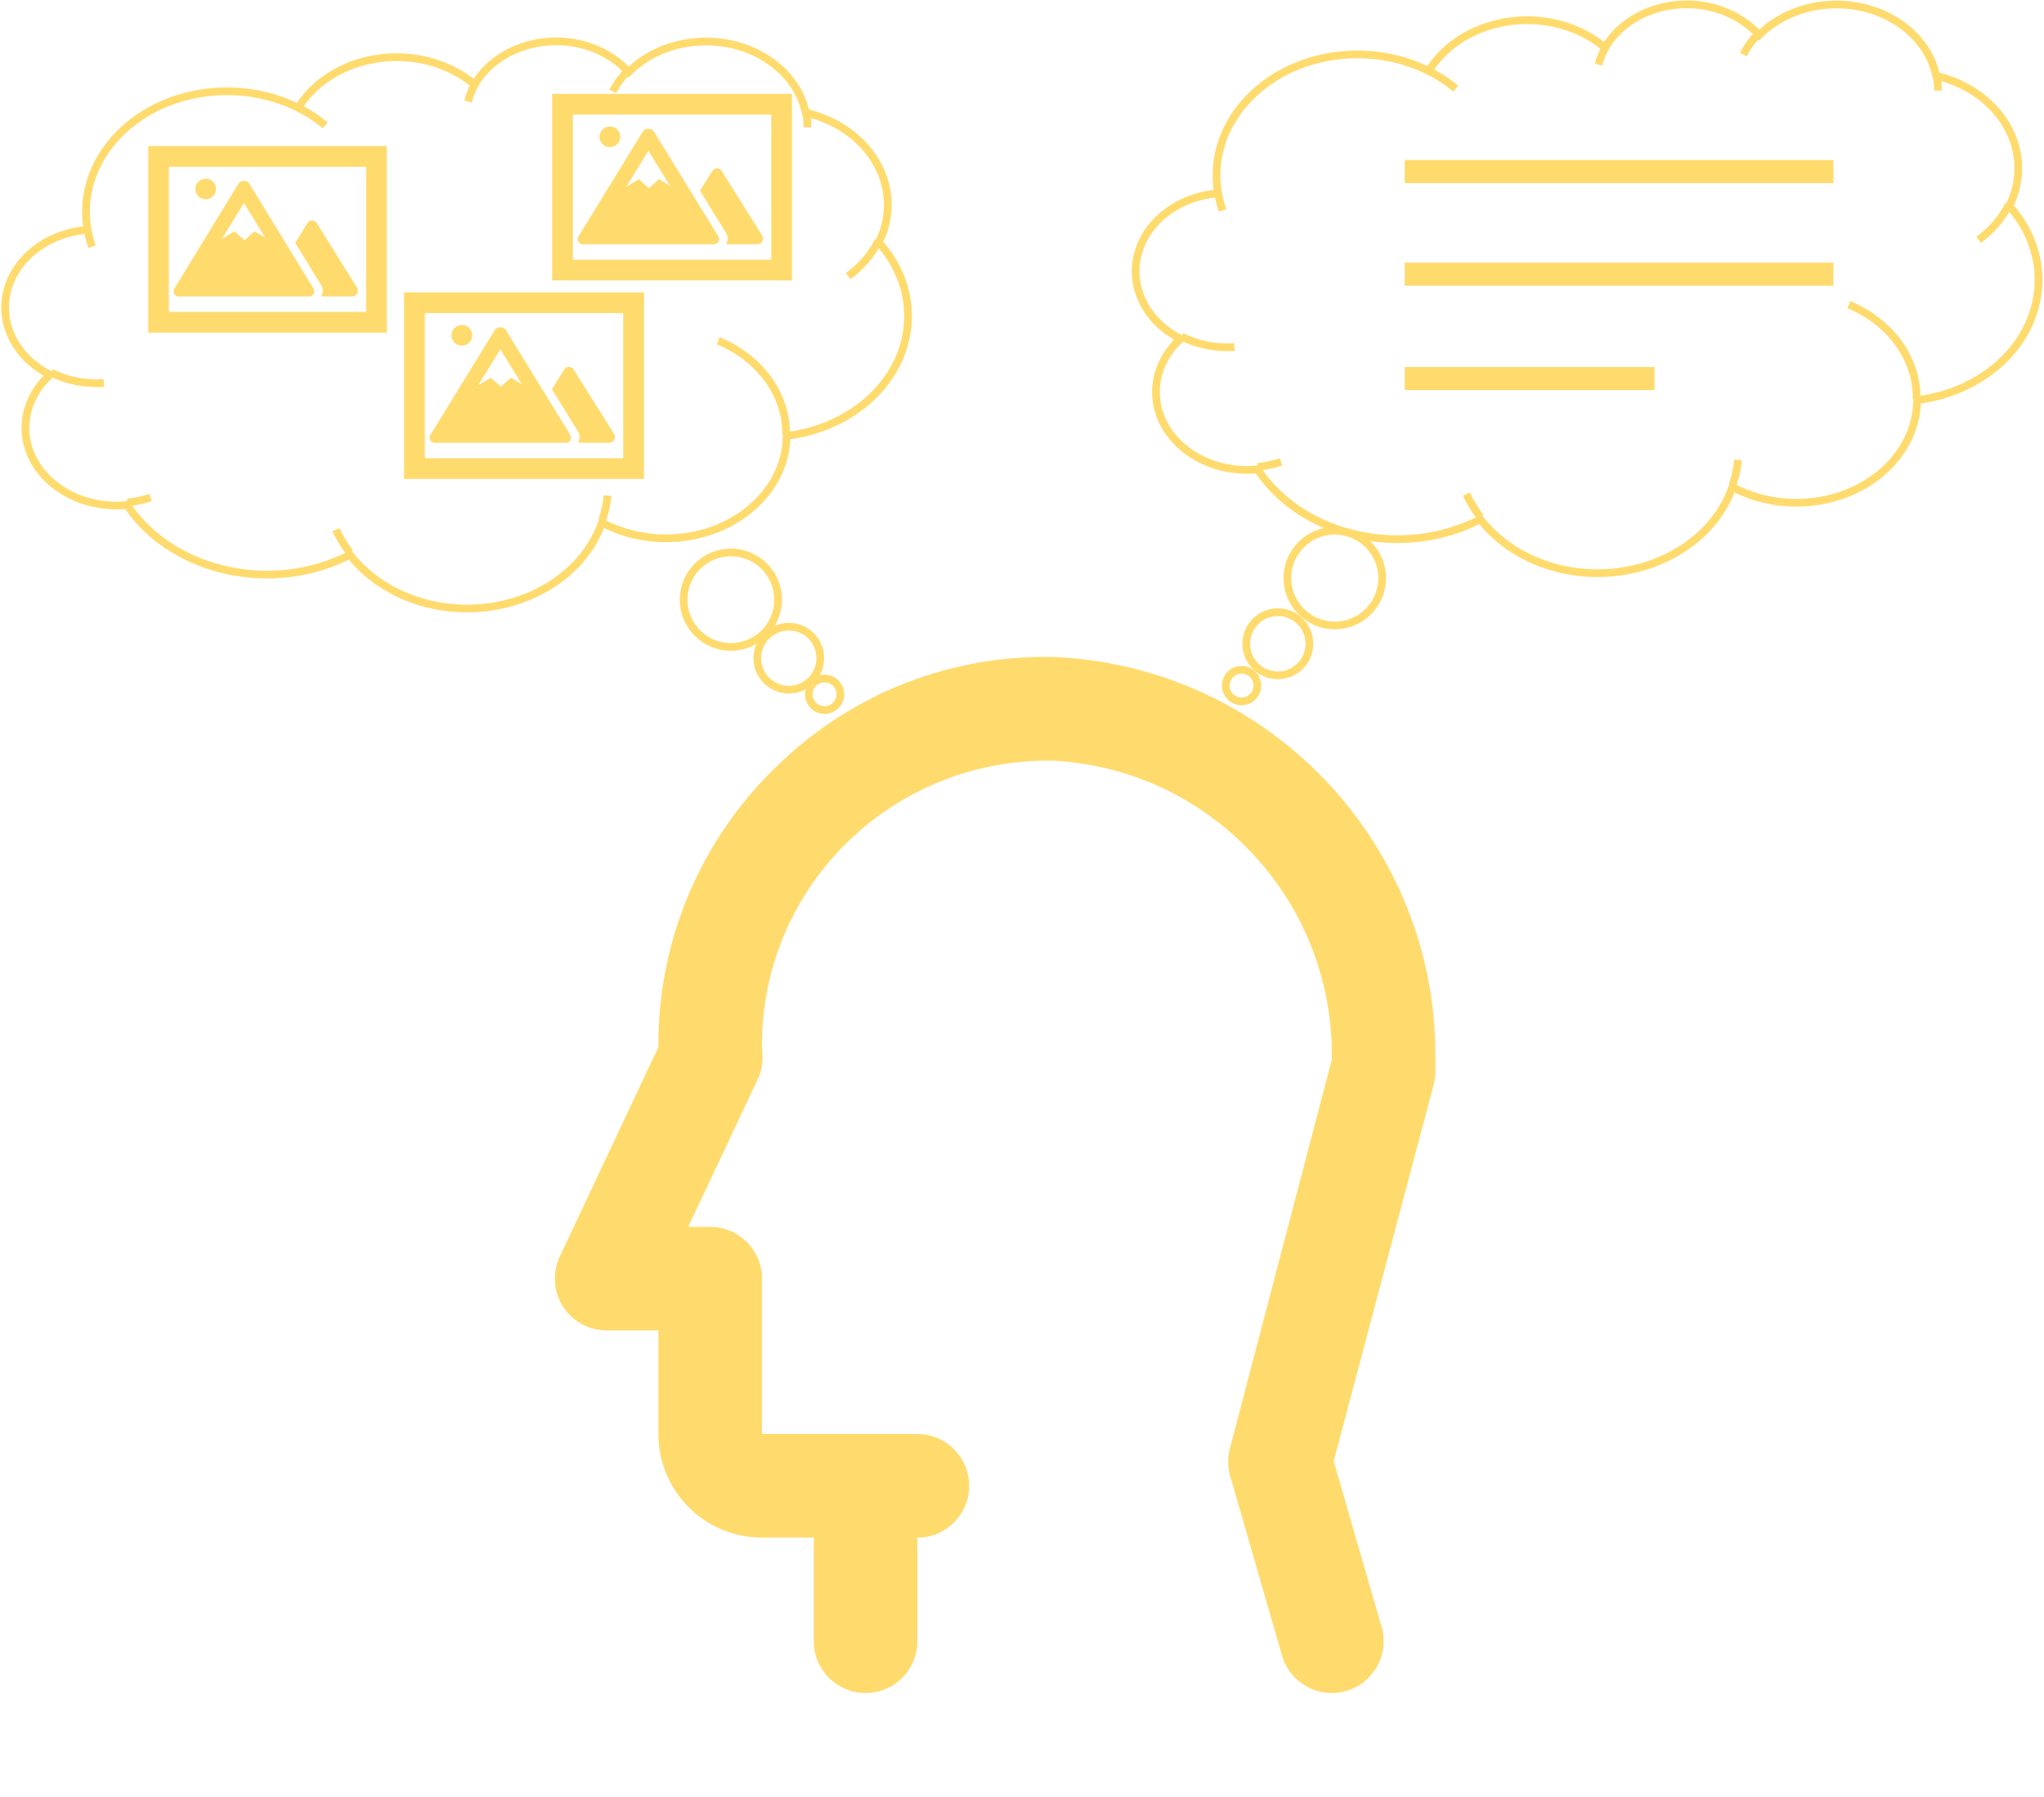
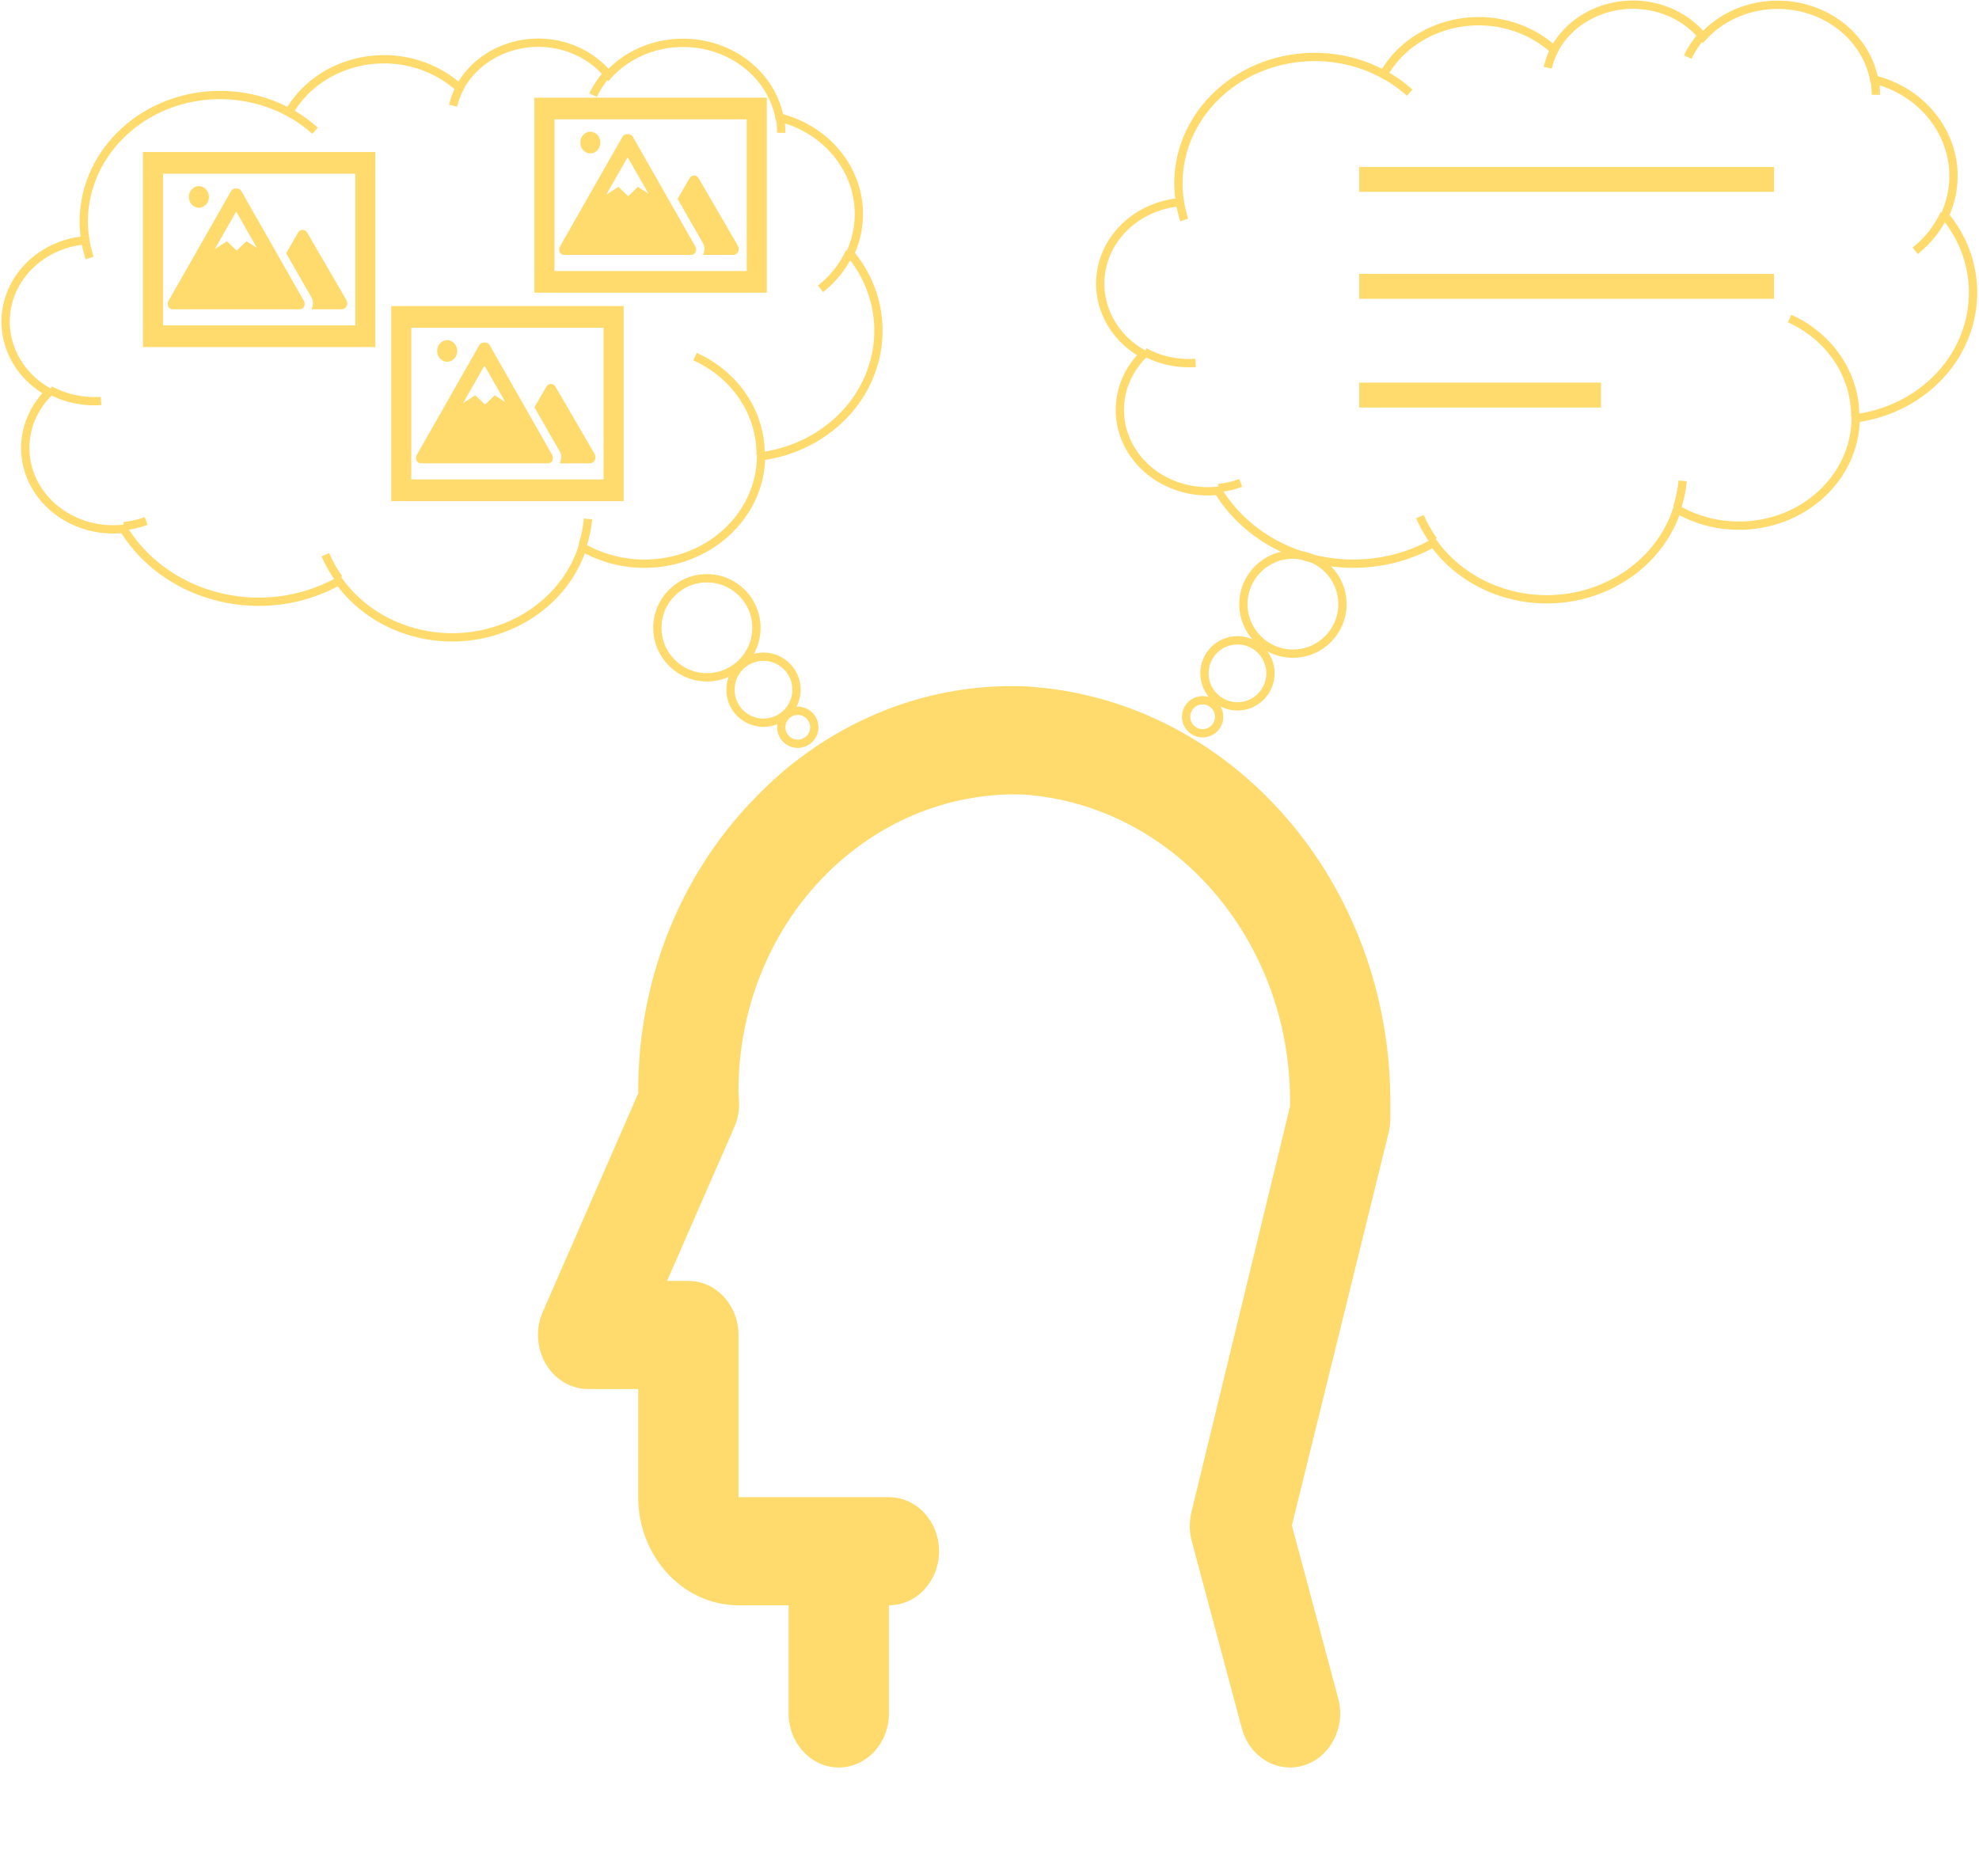
- <svg xmlns="http://www.w3.org/2000/svg" width="1215" height="1068" xml:space="preserve" overflow="hidden">
+ <svg xmlns="http://www.w3.org/2000/svg" width="1092" height="1035" xml:space="preserve" overflow="hidden">
  <defs>
    <clipPath id="clip0">
-       <rect x="1486" y="613" width="1215" height="1068" />
+       <rect x="1486" y="613" width="1092" height="1035" />
    </clipPath>
    <clipPath id="clip1">
-       <rect x="1708" y="941" width="740" height="740" />
+       <rect x="1686" y="931" width="664" height="717" />
    </clipPath>
    <clipPath id="clip2">
-       <rect x="1708" y="941" width="740" height="740" />
+       <rect x="1686" y="931" width="664" height="717" />
    </clipPath>
    <clipPath id="clip3">
-       <rect x="1708" y="941" width="740" height="740" />
+       <rect x="1686" y="931" width="664" height="717" />
    </clipPath>
    <clipPath id="clip4">
-       <rect x="1560" y="668" width="170" height="171" />
+       <rect x="1553" y="666" width="152" height="165" />
    </clipPath>
    <clipPath id="clip5">
-       <rect x="1560" y="668" width="170" height="171" />
+       <rect x="1553" y="666" width="152" height="165" />
    </clipPath>
    <clipPath id="clip6">
-       <rect x="1560" y="668" width="170" height="171" />
+       <rect x="1553" y="666" width="152" height="165" />
    </clipPath>
    <clipPath id="clip7">
-       <rect x="1800" y="638" width="171" height="170" />
+       <rect x="1768" y="636" width="153" height="165" />
    </clipPath>
    <clipPath id="clip8">
-       <rect x="1800" y="638" width="171" height="170" />
+       <rect x="1768" y="636" width="153" height="165" />
    </clipPath>
    <clipPath id="clip9">
-       <rect x="1800" y="638" width="171" height="170" />
+       <rect x="1768" y="636" width="153" height="165" />
    </clipPath>
    <clipPath id="clip10">
-       <rect x="1712" y="755" width="171" height="171" />
+       <rect x="1689" y="752" width="154" height="165" />
    </clipPath>
    <clipPath id="clip11">
-       <rect x="1712" y="755" width="171" height="171" />
+       <rect x="1689" y="752" width="154" height="165" />
    </clipPath>
    <clipPath id="clip12">
-       <rect x="1712" y="755" width="171" height="171" />
+       <rect x="1689" y="752" width="154" height="165" />
    </clipPath>
  </defs>
  <g clip-path="url(#clip0)" transform="translate(-1486 -613)">
    <g clip-path="url(#clip1)">
      <g clip-path="url(#clip2)">
        <g clip-path="url(#clip3)">
-           <path d="M2115.37 1003.68C2052.82 1001.29 1992.07 1024.85 1947.47 1068.77 1902.46 1112.14 1877.14 1172.02 1877.35 1234.52L1877.35 1235.44 1818.73 1359.97C1811.48 1375.35 1818.08 1393.7 1833.47 1400.94 1837.56 1402.87 1842.04 1403.87 1846.56 1403.87L1877.35 1403.87 1877.35 1465.46C1877.39 1499.46 1904.94 1527.01 1938.94 1527.04L1969.73 1527.04 1969.73 1588.62C1969.73 1605.63 1983.51 1619.42 2000.52 1619.42 2017.52 1619.42 2031.31 1605.64 2031.31 1588.63 2031.31 1588.63 2031.31 1588.63 2031.31 1588.62L2031.31 1527.04C2048.32 1527.04 2062.1 1513.26 2062.1 1496.25 2062.1 1479.24 2048.32 1465.46 2031.31 1465.46L1938.94 1465.46 1938.94 1373.08C1938.94 1356.08 1925.15 1342.29 1908.15 1342.29L1895.09 1342.29 1936.35 1254.72C1938.47 1250.26 1939.48 1245.34 1939.28 1240.4L1938.94 1234.52C1938.78 1188.69 1957.36 1144.79 1990.36 1112.99 2023.32 1081.14 2067.72 1063.94 2113.53 1065.26 2206.93 1071.09 2279.23 1149.35 2277.65 1242.93L2217.08 1473.99C2215.66 1479.39 2215.73 1485.07 2217.26 1490.43L2248.06 1597.15C2252.78 1613.49 2269.83 1622.91 2286.18 1618.22 2302.52 1613.51 2311.95 1596.44 2307.24 1580.1 2307.24 1580.1 2307.24 1580.1 2307.24 1580.1L2278.79 1481.56 2338.21 1257.8C2338.89 1255.24 2339.23 1252.56 2339.23 1249.92L2339.23 1242.9C2340.59 1116.12 2241.96 1010.72 2115.37 1003.68Z" fill="#FFDB6E" />
+           <path d="M366.03 55.416C309.828 53.277 255.237 74.441 215.164 113.904 174.728 152.875 151.97 206.675 152.167 262.833L152.167 263.663 99.489 375.547C92.98 389.371 98.91 405.855 112.734 412.364 116.415 414.097 120.432 414.997 124.5 415L152.167 415 152.167 470.333C152.197 500.88 176.953 525.636 207.5 525.667L235.167 525.667 235.167 581C235.164 596.28 247.549 608.669 262.829 608.671 278.109 608.673 290.497 596.288 290.5 581.008 290.5 581.006 290.5 581.002 290.5 581L290.5 525.667C305.78 525.667 318.167 513.28 318.167 498 318.167 482.72 305.78 470.333 290.5 470.333L207.5 470.333 207.5 387.333C207.5 372.053 195.113 359.667 179.833 359.667L168.103 359.667 205.176 280.983C207.082 276.971 207.984 272.556 207.804 268.118L207.5 262.833C207.359 221.654 224.049 182.206 253.703 153.633 283.314 125.022 323.212 109.561 364.37 110.75 448.294 115.989 513.254 186.311 511.833 270.386L457.413 477.997C456.142 482.847 456.199 487.95 457.579 492.771L485.246 588.664C489.489 603.338 504.814 611.806 519.497 607.588 534.179 603.357 542.653 588.026 538.423 573.343 538.422 573.34 538.421 573.339 538.421 573.336L512.857 484.803 566.254 283.749C566.862 281.453 567.167 279.046 567.167 276.667L567.167 270.359C568.393 156.45 479.769 61.743 366.03 55.416Z" fill="#FFDB6E" transform="matrix(1 0 0 1.07831 1686 932)" />
        </g>
      </g>
    </g>
-     <path d="M2209.89 726.932C2203.65 687.583 2235.77 651.346 2281.62 645.994 2300.2 643.825 2319.09 647.067 2335.27 655.201 2352.41 627.469 2392.47 616.93 2424.74 631.661 2430.39 634.236 2435.57 637.501 2440.12 641.353 2453.47 618.365 2485.99 609.026 2512.76 620.493 2520.17 623.667 2526.63 628.257 2531.65 633.911 2553.17 612.172 2591.2 609.486 2616.59 627.913 2627.26 635.657 2634.45 646.339 2636.93 658.127 2672.19 666.384 2692.99 697.659 2683.39 727.983 2682.58 730.532 2681.57 733.03 2680.36 735.458 2708.64 767.055 2701.71 812.342 2664.9 836.61 2653.43 844.164 2639.9 849.055 2625.59 850.811 2625.27 884.804 2592.88 912.14 2553.24 911.867 2540 911.776 2527.04 908.544 2515.81 902.53 2502.4 940.64 2455.63 962.181 2411.35 950.642 2392.79 945.806 2376.76 935.579 2365.98 921.706 2320.64 945.177 2261.79 932.552 2234.54 893.505 2234.19 893.013 2233.86 892.518 2233.52 892.02 2203.85 895.001 2176.97 876.828 2173.49 851.43 2171.63 837.893 2176.84 824.343 2187.72 814.391 2162.03 801.41 2153.4 772.915 2168.45 750.748 2177.13 737.959 2192.35 729.505 2209.44 727.985Z" stroke="#FFDB6E" stroke-width="4.583" stroke-miterlimit="8" fill="none" fill-rule="evenodd" />
-     <path d="M2233.41 1020.55C2233.41 1025.73 2229.2 1029.94 2224.02 1029.94 2218.83 1029.94 2214.63 1025.73 2214.63 1020.55 2214.63 1015.36 2218.83 1011.16 2224.02 1011.16 2229.2 1011.16 2233.41 1015.36 2233.41 1020.55Z" stroke="#FFDB6E" stroke-width="4.583" stroke-miterlimit="8" fill="none" fill-rule="evenodd" />
-     <path d="M2264.34 995.691C2264.34 1006.06 2255.94 1014.47 2245.56 1014.47 2235.19 1014.47 2226.79 1006.06 2226.79 995.691 2226.79 985.32 2235.19 976.913 2245.56 976.913 2255.94 976.913 2264.34 985.32 2264.34 995.691Z" stroke="#FFDB6E" stroke-width="4.583" stroke-miterlimit="8" fill="none" fill-rule="evenodd" />
-     <path d="M2307.58 956.647C2307.58 972.203 2294.97 984.813 2279.41 984.813 2263.85 984.813 2251.24 972.203 2251.24 956.647 2251.24 941.091 2263.85 928.48 2279.41 928.48 2294.97 928.48 2307.58 941.091 2307.58 956.647Z" stroke="#FFDB6E" stroke-width="4.583" stroke-miterlimit="8" fill="none" fill-rule="evenodd" />
-     <path d="M2219.73 819.311C2208.76 820.048 2197.79 817.872 2188.3 813.075M2247.46 887.552C2243.05 889.06 2238.42 890.063 2233.71 890.537M2365.95 920.343C2362.63 916.072 2359.85 911.508 2357.66 906.729M2519.17 886.394C2518.68 891.46 2517.57 896.468 2515.86 901.333M2584.95 794.094C2609.82 804.482 2625.52 826.202 2625.29 849.924M2680.1 734.631C2676.08 742.709 2669.93 749.874 2662.14 755.566M2637 656.954C2637.69 660.215 2638.01 663.526 2637.95 666.841M2522.28 645.421C2524.62 640.86 2527.72 636.612 2531.48 632.812M2436.21 651.43C2437.17 647.66 2438.66 644.008 2440.67 640.556M2335.2 655.123C2341.06 658.066 2346.47 661.609 2351.33 665.673M2212.71 738.034C2211.43 734.404 2210.49 730.693 2209.89 726.935" stroke="#FFDB6E" stroke-width="4.583" stroke-miterlimit="8" fill="none" fill-rule="evenodd" />
-     <path d="M2321 715 2575.83 715" stroke="#FFDB6E" stroke-width="13.75" stroke-miterlimit="8" fill="none" fill-rule="evenodd" />
-     <path d="M2321 776 2575.83 776" stroke="#FFDB6E" stroke-width="13.75" stroke-miterlimit="8" fill="none" fill-rule="evenodd" />
-     <path d="M2321 838 2469.5 838" stroke="#FFDB6E" stroke-width="13.75" stroke-miterlimit="8" fill="none" fill-rule="evenodd" />
-     <path d="M1537.89 748.599C1531.65 709.367 1563.77 673.237 1609.62 667.9 1628.2 665.738 1647.09 668.971 1663.27 677.081 1680.41 649.431 1720.47 638.923 1752.74 653.61 1758.39 656.178 1763.57 659.433 1768.12 663.274 1781.47 640.354 1813.99 631.042 1840.76 642.475 1848.17 645.64 1854.63 650.216 1859.65 655.853 1881.17 634.179 1919.2 631.501 1944.59 649.873 1955.26 657.595 1962.45 668.245 1964.93 679.998 2000.19 688.23 2020.99 719.413 2011.39 749.647 2010.58 752.189 2009.57 754.679 2008.36 757.1 2036.64 788.603 2029.71 833.757 1992.9 857.953 1981.43 865.485 1967.9 870.361 1953.59 872.112 1953.27 906.004 1920.88 933.259 1881.24 932.987 1868 932.896 1855.04 929.674 1843.81 923.678 1830.4 961.675 1783.63 983.152 1739.35 971.647 1720.79 966.826 1704.76 956.629 1693.98 942.797 1648.64 966.199 1589.79 953.61 1562.54 914.68 1562.19 914.189 1561.86 913.696 1561.52 913.199 1531.85 916.171 1504.97 898.052 1501.49 872.729 1499.63 859.232 1504.84 845.722 1515.72 835.8 1490.03 822.857 1481.4 794.447 1496.45 772.345 1505.13 759.594 1520.35 751.165 1537.44 749.649Z" stroke="#FFDB6E" stroke-width="4.583" stroke-miterlimit="8" fill="none" fill-rule="evenodd" />
-     <path d="M1985.5 1025.71C1985.5 1030.89 1981.31 1035.08 1976.14 1035.08 1970.97 1035.08 1966.78 1030.89 1966.78 1025.71 1966.78 1020.54 1970.97 1016.35 1976.14 1016.35 1981.31 1016.35 1985.5 1020.54 1985.5 1025.71Z" stroke="#FFDB6E" stroke-width="4.583" stroke-miterlimit="8" fill="none" fill-rule="evenodd" />
-     <path d="M1973.6 1004.25C1973.6 1014.59 1965.22 1022.98 1954.88 1022.98 1944.54 1022.98 1936.16 1014.59 1936.16 1004.25 1936.16 993.912 1944.54 985.53 1954.88 985.53 1965.22 985.53 1973.6 993.912 1973.6 1004.25Z" stroke="#FFDB6E" stroke-width="4.583" stroke-miterlimit="8" fill="none" fill-rule="evenodd" />
-     <path d="M1948.53 969.49C1948.53 985 1935.95 997.573 1920.44 997.573 1904.93 997.573 1892.36 985 1892.36 969.49 1892.36 953.98 1904.93 941.407 1920.44 941.407 1935.95 941.407 1948.53 953.98 1948.53 969.49Z" stroke="#FFDB6E" stroke-width="4.583" stroke-miterlimit="8" fill="none" fill-rule="evenodd" />
-     <path d="M1547.73 840.705C1536.76 841.44 1525.79 839.27 1516.3 834.488M1575.46 908.745C1571.05 910.247 1566.42 911.248 1561.71 911.72M1693.95 941.438C1690.63 937.18 1687.85 932.629 1685.66 927.864M1847.17 907.59C1846.68 912.641 1845.57 917.633 1843.86 922.484M1912.95 815.562C1937.82 825.92 1953.52 847.576 1953.29 871.227M2008.1 756.276C2004.08 764.329 1997.93 771.474 1990.14 777.148M1965 678.828C1965.69 682.08 1966.01 685.381 1965.95 688.686M1850.28 667.329C1852.62 662.782 1855.72 658.547 1859.48 654.758M1764.21 673.32C1765.17 669.562 1766.66 665.92 1768.67 662.478M1663.2 677.003C1669.06 679.937 1674.47 683.469 1679.33 687.521M1540.71 759.669C1539.43 756.049 1538.49 752.349 1537.89 748.602" stroke="#FFDB6E" stroke-width="4.583" stroke-miterlimit="8" fill="none" fill-rule="evenodd" />
+     <path d="M2136.92 723.606C2131.33 685.421 2160.15 650.256 2201.29 645.062 2217.97 642.957 2234.92 646.103 2249.44 653.997 2264.82 627.086 2300.77 616.858 2329.73 631.153 2334.8 633.653 2339.44 636.821 2343.53 640.559 2355.51 618.251 2384.7 609.188 2408.72 620.316 2415.36 623.396 2421.16 627.85 2425.67 633.336 2444.98 612.241 2479.1 609.635 2501.89 627.516 2511.46 635.031 2517.92 645.397 2520.14 656.836 2551.79 664.849 2570.45 695.199 2561.84 724.625 2561.11 727.099 2560.2 729.523 2559.12 731.88 2584.49 762.541 2578.28 806.489 2545.24 830.039 2534.96 837.37 2522.81 842.116 2509.97 843.82 2509.68 876.807 2480.62 903.334 2445.04 903.069 2433.16 902.981 2421.53 899.845 2411.45 894.008 2399.42 930.991 2357.45 951.895 2317.71 940.697 2301.06 936.004 2286.67 926.08 2277 912.617 2236.31 935.394 2183.5 923.142 2159.04 885.251 2158.73 884.773 2158.43 884.293 2158.13 883.809 2131.51 886.702 2107.39 869.067 2104.26 844.421 2102.59 831.284 2107.27 818.134 2117.03 808.477 2093.98 795.88 2086.23 768.229 2099.73 746.717 2107.52 734.307 2121.19 726.102 2136.52 724.627Z" stroke="#FFDB6E" stroke-width="4.583" stroke-miterlimit="8" fill="none" fill-rule="evenodd" />
+     <path d="M2158.71 1008.53C2158.71 1013.57 2154.64 1017.64 2149.6 1017.64 2144.57 1017.64 2140.49 1013.57 2140.49 1008.53 2140.49 1003.5 2144.57 999.422 2149.6 999.422 2154.64 999.422 2158.71 1003.5 2158.71 1008.53Z" stroke="#FFDB6E" stroke-width="4.583" stroke-miterlimit="8" fill="none" fill-rule="evenodd" />
+     <path d="M2187.04 984.563C2187.04 994.627 2178.88 1002.79 2168.82 1002.79 2158.75 1002.79 2150.6 994.627 2150.6 984.563 2150.6 974.499 2158.75 966.341 2168.82 966.341 2178.88 966.341 2187.04 974.499 2187.04 984.563Z" stroke="#FFDB6E" stroke-width="4.583" stroke-miterlimit="8" fill="none" fill-rule="evenodd" />
+     <path d="M2226.76 946.374C2226.76 961.47 2214.53 973.708 2199.43 973.708 2184.33 973.708 2172.1 961.47 2172.1 946.374 2172.1 931.278 2184.33 919.041 2199.43 919.041 2214.53 919.041 2226.76 931.278 2226.76 946.374Z" stroke="#FFDB6E" stroke-width="4.583" stroke-miterlimit="8" fill="none" fill-rule="evenodd" />
+     <path d="M2145.75 813.251C2135.91 813.967 2126.07 811.855 2117.55 807.2M2170.64 879.474C2166.68 880.937 2162.53 881.91 2158.3 882.37M2276.97 911.295C2273.99 907.15 2271.5 902.721 2269.53 898.083M2414.47 878.35C2414.03 883.266 2413.03 888.125 2411.5 892.847M2473.5 788.78C2495.82 798.862 2509.9 819.939 2509.7 842.958M2558.89 731.077C2555.28 738.915 2549.76 745.869 2542.77 751.392M2520.21 655.698C2520.83 658.863 2521.11 662.076 2521.06 665.292M2417.26 644.506C2419.36 640.08 2422.14 635.958 2425.52 632.27M2340.02 650.337C2340.88 646.679 2342.22 643.135 2344.02 639.785M2249.38 653.921C2254.63 656.777 2259.49 660.215 2263.85 664.159M2139.45 734.38C2138.3 730.857 2137.46 727.255 2136.93 723.608" stroke="#FFDB6E" stroke-width="4.583" stroke-miterlimit="8" fill="none" fill-rule="evenodd" />
+     <path d="M2236 712 2464.93 712" stroke="#FFDB6E" stroke-width="13.75" stroke-miterlimit="8" fill="none" fill-rule="evenodd" />
+     <path d="M2236 771 2464.93 771" stroke="#FFDB6E" stroke-width="13.75" stroke-miterlimit="8" fill="none" fill-rule="evenodd" />
+     <path d="M2236 831 2369.41 831" stroke="#FFDB6E" stroke-width="13.75" stroke-miterlimit="8" fill="none" fill-rule="evenodd" />
+     <path d="M1532.92 744.606C1527.33 706.421 1556.15 671.256 1597.29 666.062 1613.97 663.957 1630.92 667.103 1645.44 674.997 1660.82 648.086 1696.77 637.858 1725.73 652.153 1730.8 654.653 1735.44 657.821 1739.53 661.559 1751.51 639.251 1780.7 630.188 1804.72 641.316 1811.36 644.396 1817.16 648.85 1821.67 654.336 1840.98 633.241 1875.1 630.635 1897.89 648.516 1907.46 656.031 1913.92 666.397 1916.14 677.836 1947.79 685.849 1966.45 716.199 1957.84 745.625 1957.11 748.099 1956.2 750.523 1955.12 752.88 1980.49 783.541 1974.28 827.489 1941.24 851.039 1930.96 858.37 1918.81 863.116 1905.97 864.82 1905.68 897.807 1876.62 924.334 1841.04 924.069 1829.16 923.981 1817.53 920.845 1807.45 915.008 1795.42 951.991 1753.45 972.895 1713.71 961.697 1697.06 957.004 1682.67 947.08 1673 933.617 1632.31 956.394 1579.5 944.142 1555.04 906.251 1554.73 905.773 1554.43 905.293 1554.13 904.809 1527.51 907.702 1503.39 890.067 1500.26 865.421 1498.59 852.284 1503.27 839.134 1513.03 829.477 1489.98 816.88 1482.23 789.229 1495.73 767.717 1503.52 755.307 1517.19 747.102 1532.52 745.627Z" stroke="#FFDB6E" stroke-width="4.583" stroke-miterlimit="8" fill="none" fill-rule="evenodd" />
+     <path d="M1935.32 1014.32C1935.32 1019.35 1931.24 1023.43 1926.2 1023.43 1921.17 1023.43 1917.09 1019.35 1917.09 1014.32 1917.09 1009.29 1921.17 1005.21 1926.2 1005.21 1931.24 1005.21 1935.32 1009.29 1935.32 1014.32Z" stroke="#FFDB6E" stroke-width="4.583" stroke-miterlimit="8" fill="none" fill-rule="evenodd" />
+     <path d="M1925.5 993.601C1925.5 1003.66 1917.34 1011.82 1907.28 1011.82 1897.22 1011.82 1889.06 1003.66 1889.06 993.601 1889.06 983.537 1897.22 975.379 1907.28 975.379 1917.34 975.379 1925.5 983.537 1925.5 993.601Z" stroke="#FFDB6E" stroke-width="4.583" stroke-miterlimit="8" fill="none" fill-rule="evenodd" />
+     <path d="M1903.4 959.427C1903.4 974.523 1891.16 986.76 1876.07 986.76 1860.97 986.76 1848.73 974.523 1848.73 959.427 1848.73 944.331 1860.97 932.094 1876.07 932.094 1891.16 932.094 1903.4 944.331 1903.4 959.427Z" stroke="#FFDB6E" stroke-width="4.583" stroke-miterlimit="8" fill="none" fill-rule="evenodd" />
+     <path d="M1541.75 834.251C1531.91 834.967 1522.07 832.855 1513.55 828.2M1566.64 900.474C1562.68 901.937 1558.53 902.91 1554.3 903.37M1672.97 932.295C1669.99 928.15 1667.5 923.721 1665.53 919.083M1810.47 899.35C1810.03 904.266 1809.03 909.125 1807.5 913.847M1869.5 809.78C1891.82 819.862 1905.9 840.939 1905.7 863.958M1954.89 752.077C1951.28 759.915 1945.76 766.869 1938.77 772.392M1916.21 676.698C1916.83 679.863 1917.11 683.076 1917.06 686.292M1813.26 665.506C1815.36 661.08 1818.14 656.958 1821.52 653.27M1736.02 671.337C1736.88 667.679 1738.22 664.135 1740.02 660.785M1645.38 674.921C1650.63 677.777 1655.49 681.215 1659.85 685.159M1535.45 755.38C1534.3 751.857 1533.46 748.255 1532.93 744.608" stroke="#FFDB6E" stroke-width="4.583" stroke-miterlimit="8" fill="none" fill-rule="evenodd" />
    <g clip-path="url(#clip4)">
      <g clip-path="url(#clip5)">
        <g clip-path="url(#clip6)">
-           <path d="M136.5 114.8 112.543 76.615C112.114 75.915 111.351 75.49 110.53 75.495 109.706 75.495 108.939 75.918 108.5 76.615L101.5 87.85 116.515 112.14C117.786 114.062 118.059 116.476 117.25 118.633L134.225 118.633C135.615 118.702 136.798 117.631 136.868 116.241 136.893 115.735 136.765 115.233 136.5 114.8Z" stroke="#FFDB6E" stroke-width="1.75" fill="#FFDB6E" transform="matrix(1 0 0 1.00595 1561 669)" />
-           <path d="M110.425 115.028 72.362 53.095C71.874 52.464 71.112 52.106 70.315 52.133L70 52.133 69.685 52.133C68.888 52.106 68.126 52.464 67.638 53.095L29.575 115.028C29.036 115.782 28.962 116.774 29.383 117.6 29.807 118.349 30.649 118.759 31.5 118.633L108.5 118.633C109.351 118.759 110.193 118.349 110.618 117.6 111.038 116.774 110.964 115.782 110.425 115.028ZM76.37 82.11 70.315 87.5 64.26 82.11 54.25 88.165 70 62.633 85.33 87.5Z" stroke="#FFDB6E" stroke-width="1.75" fill="#FFDB6E" transform="matrix(1 0 0 1.00595 1561 669)" />
-           <path d="M52.5 56C52.5 58.9 50.15 61.25 47.25 61.25 44.35 61.25 42 58.9 42 56 42 53.1 44.35 50.75 47.25 50.75 50.15 50.75 52.5 53.1 52.5 56Z" stroke="#FFDB6E" stroke-width="1.75" fill="#FFDB6E" transform="matrix(1 0 0 1.00595 1561 669)" />
-           <path d="M24.5 129.5 24.5 42 143.5 42 143.5 129.5ZM154 140 154 31.5 14 31.5 14 140Z" stroke="#FFDB6E" stroke-width="1.75" fill="#FFDB6E" transform="matrix(1 0 0 1.00595 1561 669)" />
+           <path d="M123.5 103.867 101.824 69.318C101.436 68.685 100.746 68.301 100.003 68.305 99.257 68.305 98.564 68.687 98.167 69.318L91.833 79.483 105.418 101.46C106.568 103.198 106.815 105.383 106.083 107.334L121.442 107.334C122.699 107.397 123.77 106.428 123.832 105.171 123.855 104.712 123.74 104.258 123.5 103.867Z" stroke="#FFDB6E" stroke-width="1.583" fill="#FFDB6E" transform="matrix(1 0 0 1.07895 1553 667)" />
+           <path d="M99.908 104.072 65.471 48.038C65.029 47.468 64.34 47.144 63.618 47.167L63.333 47.167 63.048 47.167C62.327 47.144 61.638 47.468 61.196 48.038L26.758 104.072C26.27 104.755 26.203 105.652 26.584 106.4 26.968 107.077 27.73 107.449 28.5 107.334L98.167 107.334C98.937 107.449 99.698 107.077 100.082 106.4 100.463 105.652 100.396 104.755 99.908 104.072ZM69.097 74.29 63.618 79.167 58.14 74.29 49.083 79.768 63.333 56.667 77.203 79.167Z" stroke="#FFDB6E" stroke-width="1.583" fill="#FFDB6E" transform="matrix(1 0 0 1.07895 1553 667)" />
+           <path d="M47.5 50.667C47.5 53.29 45.373 55.417 42.75 55.417 40.127 55.417 38 53.29 38 50.667 38 48.043 40.127 45.917 42.75 45.917 45.373 45.917 47.5 48.043 47.5 50.667Z" stroke="#FFDB6E" stroke-width="1.583" fill="#FFDB6E" transform="matrix(1 0 0 1.07895 1553 667)" />
+           <path d="M22.167 117.167 22.167 38 129.833 38 129.833 117.167ZM139.333 126.667 139.333 28.5 12.667 28.5 12.667 126.667Z" stroke="#FFDB6E" stroke-width="1.583" fill="#FFDB6E" transform="matrix(1 0 0 1.07895 1553 667)" />
        </g>
      </g>
    </g>
    <g clip-path="url(#clip7)">
      <g clip-path="url(#clip8)">
        <g clip-path="url(#clip9)">
-           <path d="M1938.31 753.483 1914.21 715.071C1913.78 714.367 1913.01 713.94 1912.19 713.944 1911.36 713.944 1910.59 714.37 1910.15 715.071L1903.1 726.373 1918.21 750.808C1919.49 752.741 1919.76 755.169 1918.95 757.339L1936.02 757.339C1937.42 757.409 1938.61 756.332 1938.68 754.933 1938.71 754.424 1938.58 753.919 1938.31 753.483Z" stroke="#FFDB6E" stroke-width="1.76" fill="#FFDB6E" />
-           <path d="M1912.08 753.712 1873.79 691.411C1873.3 690.776 1872.54 690.416 1871.73 690.443L1871.42 690.443 1871.1 690.443C1870.3 690.416 1869.53 690.776 1869.04 691.411L1830.75 753.712C1830.21 754.471 1830.13 755.469 1830.56 756.3 1830.98 757.053 1831.83 757.466 1832.69 757.339L1910.15 757.339C1911 757.466 1911.85 757.053 1912.28 756.3 1912.7 755.469 1912.62 754.471 1912.08 753.712ZM1877.82 720.599 1871.73 726.021 1865.64 720.599 1855.57 726.69 1871.42 701.005 1886.84 726.021Z" stroke="#FFDB6E" stroke-width="1.76" fill="#FFDB6E" />
-           <path d="M1853.81 694.333C1853.81 697.25 1851.45 699.615 1848.53 699.615 1845.61 699.615 1843.25 697.25 1843.25 694.333 1843.25 691.417 1845.61 689.052 1848.53 689.052 1851.45 689.052 1853.81 691.417 1853.81 694.333Z" stroke="#FFDB6E" stroke-width="1.76" fill="#FFDB6E" />
-           <path d="M1825.65 768.271 1825.65 680.25 1945.35 680.25 1945.35 768.271ZM1955.92 778.833 1955.92 669.688 1815.08 669.688 1815.08 778.833Z" stroke="#FFDB6E" stroke-width="1.76" fill="#FFDB6E" />
+           <path d="M123.5 103.867 101.824 69.318C101.436 68.685 100.746 68.301 100.003 68.305 99.257 68.305 98.564 68.687 98.167 69.318L91.833 79.483 105.418 101.46C106.568 103.198 106.815 105.383 106.083 107.334L121.442 107.334C122.699 107.397 123.77 106.428 123.832 105.171 123.855 104.712 123.74 104.258 123.5 103.867Z" stroke="#FFDB6E" stroke-width="1.583" fill="#FFDB6E" transform="matrix(1 0 0 1.07895 1769 637)" />
+           <path d="M99.908 104.072 65.471 48.038C65.029 47.468 64.34 47.144 63.618 47.167L63.333 47.167 63.048 47.167C62.327 47.144 61.638 47.468 61.196 48.038L26.758 104.072C26.27 104.755 26.203 105.652 26.584 106.4 26.968 107.077 27.73 107.449 28.5 107.334L98.167 107.334C98.937 107.449 99.698 107.077 100.082 106.4 100.463 105.652 100.396 104.755 99.908 104.072ZM69.097 74.29 63.618 79.167 58.14 74.29 49.083 79.768 63.333 56.667 77.203 79.167Z" stroke="#FFDB6E" stroke-width="1.583" fill="#FFDB6E" transform="matrix(1 0 0 1.07895 1769 637)" />
+           <path d="M47.5 50.667C47.5 53.29 45.373 55.417 42.75 55.417 40.127 55.417 38 53.29 38 50.667 38 48.043 40.127 45.917 42.75 45.917 45.373 45.917 47.5 48.043 47.5 50.667Z" stroke="#FFDB6E" stroke-width="1.583" fill="#FFDB6E" transform="matrix(1 0 0 1.07895 1769 637)" />
+           <path d="M22.167 117.167 22.167 38 129.833 38 129.833 117.167ZM139.333 126.667 139.333 28.5 12.667 28.5 12.667 126.667Z" stroke="#FFDB6E" stroke-width="1.583" fill="#FFDB6E" transform="matrix(1 0 0 1.07895 1769 637)" />
        </g>
      </g>
    </g>
    <g clip-path="url(#clip10)">
      <g clip-path="url(#clip11)">
        <g clip-path="url(#clip12)">
-           <path d="M1850.31 871.483 1826.21 833.071C1825.78 832.367 1825.01 831.94 1824.19 831.944 1823.36 831.944 1822.59 832.369 1822.15 833.071L1815.1 844.373 1830.21 868.807C1831.49 870.74 1831.76 873.169 1830.95 875.339L1848.02 875.339C1849.42 875.409 1850.61 874.331 1850.68 872.933 1850.71 872.424 1850.58 871.918 1850.31 871.483Z" stroke="#FFDB6E" stroke-width="1.76" fill="#FFDB6E" />
-           <path d="M1824.08 871.712 1785.79 809.411C1785.3 808.776 1784.54 808.416 1783.73 808.443L1783.42 808.443 1783.1 808.443C1782.3 808.416 1781.53 808.776 1781.04 809.411L1742.75 871.712C1742.21 872.471 1742.13 873.469 1742.56 874.3 1742.98 875.053 1743.83 875.466 1744.69 875.339L1822.15 875.339C1823 875.466 1823.85 875.053 1824.28 874.3 1824.7 873.469 1824.62 872.471 1824.08 871.712ZM1789.82 838.599 1783.73 844.021 1777.64 838.599 1767.57 844.69 1783.42 819.005 1798.84 844.021Z" stroke="#FFDB6E" stroke-width="1.76" fill="#FFDB6E" />
-           <path d="M1765.81 812.333C1765.81 815.25 1763.45 817.615 1760.53 817.615 1757.61 817.615 1755.25 815.25 1755.25 812.333 1755.25 809.417 1757.61 807.052 1760.53 807.052 1763.45 807.052 1765.81 809.417 1765.81 812.333Z" stroke="#FFDB6E" stroke-width="1.76" fill="#FFDB6E" />
-           <path d="M1737.65 886.271 1737.65 798.25 1857.35 798.25 1857.35 886.271ZM1867.92 896.833 1867.92 787.687 1727.08 787.687 1727.08 896.833Z" stroke="#FFDB6E" stroke-width="1.76" fill="#FFDB6E" />
+           <path d="M123.5 103.867 101.824 69.319C101.436 68.685 100.746 68.301 100.004 68.305 99.258 68.305 98.564 68.688 98.167 69.319L91.834 79.484 105.419 101.46C106.568 103.199 106.815 105.383 106.084 107.334L121.442 107.334C122.7 107.397 123.77 106.429 123.833 105.171 123.856 104.713 123.74 104.258 123.5 103.867Z" stroke="#FFDB6E" stroke-width="1.583" fill="#FFDB6E" transform="matrix(1 0 0 1.07895 1690 752)" />
+           <path d="M99.909 104.073 65.471 48.038C65.029 47.468 64.34 47.144 63.618 47.168L63.334 47.168 63.048 47.168C62.327 47.144 61.638 47.468 61.196 48.038L26.758 104.073C26.271 104.755 26.203 105.653 26.584 106.4 26.968 107.078 27.73 107.449 28.5 107.334L98.167 107.334C98.937 107.449 99.699 107.078 100.083 106.4 100.463 105.653 100.396 104.755 99.909 104.073ZM69.097 74.29 63.618 79.167 58.14 74.29 49.083 79.769 63.334 56.668 77.204 79.167Z" stroke="#FFDB6E" stroke-width="1.583" fill="#FFDB6E" transform="matrix(1 0 0 1.07895 1690 752)" />
+           <path d="M47.5 50.667C47.5 53.29 45.373 55.417 42.75 55.417 40.127 55.417 38 53.29 38 50.667 38 48.043 40.127 45.917 42.75 45.917 45.373 45.917 47.5 48.043 47.5 50.667Z" stroke="#FFDB6E" stroke-width="1.583" fill="#FFDB6E" transform="matrix(1 0 0 1.07895 1690 752)" />
+           <path d="M22.167 117.167 22.167 38 129.834 38 129.834 117.167ZM139.334 126.667 139.334 28.5 12.667 28.5 12.667 126.667Z" stroke="#FFDB6E" stroke-width="1.583" fill="#FFDB6E" transform="matrix(1 0 0 1.07895 1690 752)" />
        </g>
      </g>
    </g>
  </g>
</svg>
